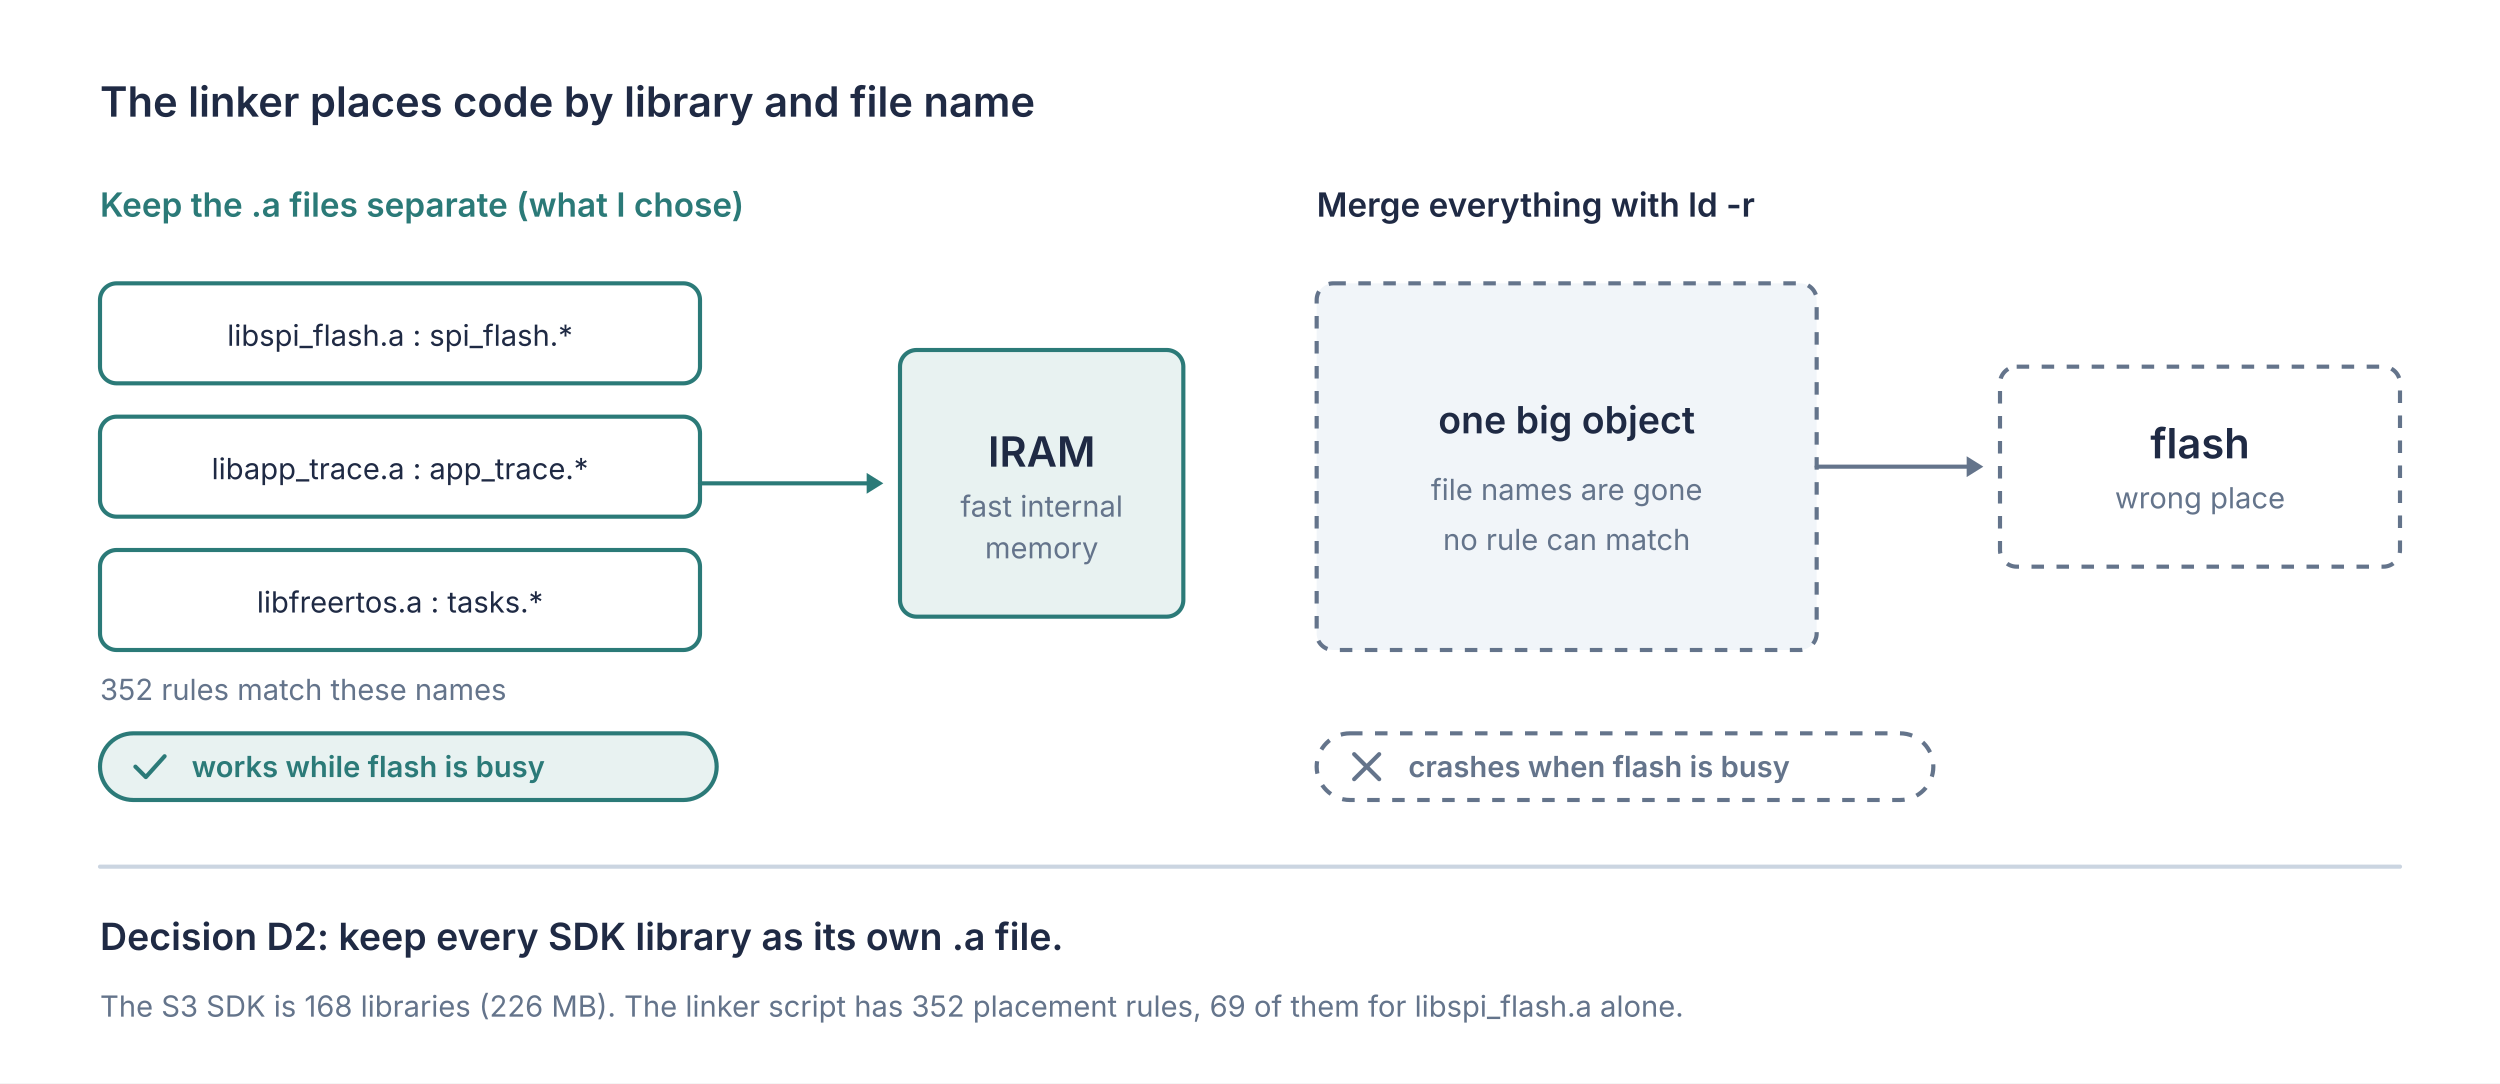
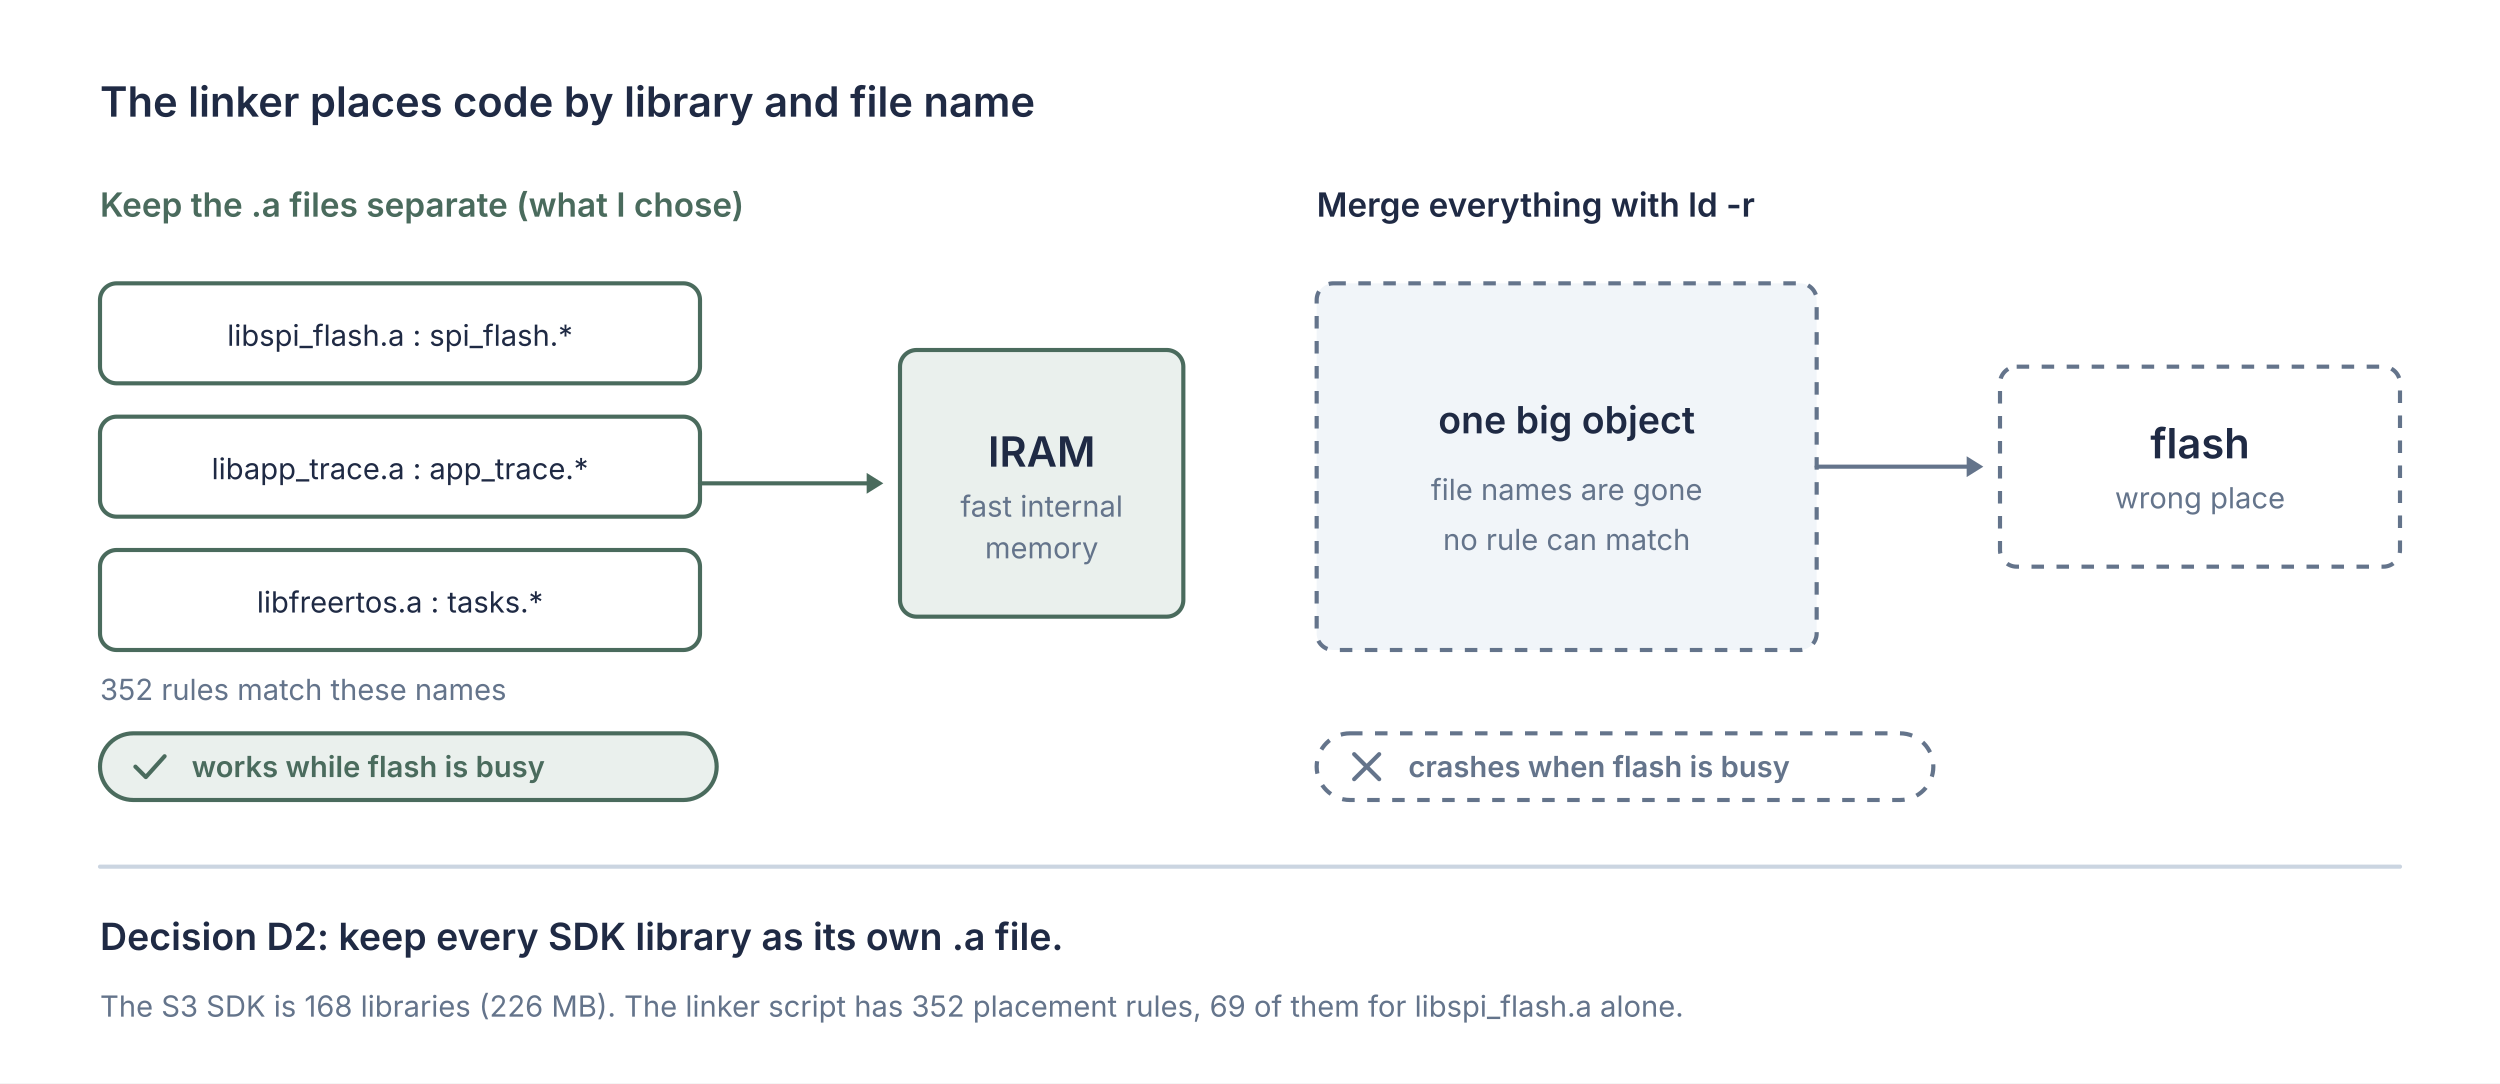
<svg xmlns="http://www.w3.org/2000/svg" width="1200" height="520" viewBox="0 0 1200 520">
  <rect width="1200" height="520" fill="#FFFFFF" />
  <text x="48" y="56" font-family="Inter, 'Helvetica Neue', Helvetica, Arial, sans-serif" font-size="20" font-weight="600" fill="#1F2A44" text-anchor="start">The linker places code by library and file name</text>
-   <text x="48" y="104" font-family="Inter, 'Helvetica Neue', Helvetica, Arial, sans-serif" font-size="16" font-weight="600" fill="#2B7A78" text-anchor="start">Keep the .a files separate (what I chose)</text>
-   <rect x="48" y="136" width="288" height="48" rx="8" ry="8" fill="#FFFFFF" stroke="#2B7A78" stroke-width="2" />
+   <text x="48" y="104" font-family="Inter, 'Helvetica Neue', Helvetica, Arial, sans-serif" font-size="16" font-weight="600" fill="#4A6B5D" text-anchor="start">Keep the .a files separate (what I chose)</text>
+   <rect x="48" y="136" width="288" height="48" rx="8" ry="8" fill="#FFFFFF" stroke="#4A6B5D" stroke-width="2" />
  <text x="192" y="166" font-family="Inter, 'Helvetica Neue', Helvetica, Arial, sans-serif" font-size="14" font-weight="400" fill="#1F2A44" text-anchor="middle">libspi_flash.a : spi_flash.*</text>
-   <rect x="48" y="200" width="288" height="48" rx="8" ry="8" fill="#FFFFFF" stroke="#2B7A78" stroke-width="2" />
+   <rect x="48" y="200" width="288" height="48" rx="8" ry="8" fill="#FFFFFF" stroke="#4A6B5D" stroke-width="2" />
  <text x="192" y="230" font-family="Inter, 'Helvetica Neue', Helvetica, Arial, sans-serif" font-size="14" font-weight="400" fill="#1F2A44" text-anchor="middle">libapp_trace.a : app_trace.*</text>
-   <rect x="48" y="264" width="288" height="48" rx="8" ry="8" fill="#FFFFFF" stroke="#2B7A78" stroke-width="2" />
+   <rect x="48" y="264" width="288" height="48" rx="8" ry="8" fill="#FFFFFF" stroke="#4A6B5D" stroke-width="2" />
  <text x="192" y="294" font-family="Inter, 'Helvetica Neue', Helvetica, Arial, sans-serif" font-size="14" font-weight="400" fill="#1F2A44" text-anchor="middle">libfreertos.a : tasks.*</text>
-   <line x1="336" y1="232" x2="416" y2="232" stroke="#2B7A78" stroke-width="2" stroke-linecap="round" />
-   <polygon points="424,232 416,227 416,237" fill="#2B7A78" />
-   <rect x="432" y="168" width="136" height="128" rx="8" ry="8" fill="#E8F2F1" stroke="#2B7A78" stroke-width="2" />
+   <line x1="336" y1="232" x2="416" y2="232" stroke="#4A6B5D" stroke-width="2" stroke-linecap="round" />
+   <polygon points="424,232 416,227 416,237" fill="#4A6B5D" />
+   <rect x="432" y="168" width="136" height="128" rx="8" ry="8" fill="#EAF0ED" stroke="#4A6B5D" stroke-width="2" />
  <text x="500" y="224" font-family="Inter, 'Helvetica Neue', Helvetica, Arial, sans-serif" font-size="20" font-weight="600" fill="#1F2A44" text-anchor="middle">IRAM</text>
  <text x="500" y="248" font-family="Inter, 'Helvetica Neue', Helvetica, Arial, sans-serif" font-size="14" font-weight="400" fill="#64748B" text-anchor="middle">fast internal</text>
  <text x="500" y="268" font-family="Inter, 'Helvetica Neue', Helvetica, Arial, sans-serif" font-size="14" font-weight="400" fill="#64748B" text-anchor="middle">memory</text>
  <text x="48" y="336" font-family="Inter, 'Helvetica Neue', Helvetica, Arial, sans-serif" font-size="14" font-weight="400" fill="#64748B" text-anchor="start">352 rules match these names</text>
-   <rect x="48" y="352" width="296" height="32" rx="16" ry="16" fill="#E8F2F1" stroke="#2B7A78" stroke-width="2" />
-   <g transform="translate(60,356)" fill="none" stroke="#2B7A78" stroke-width="2" stroke-linecap="round" stroke-linejoin="round">
+   <rect x="48" y="352" width="296" height="32" rx="16" ry="16" fill="#EAF0ED" stroke="#4A6B5D" stroke-width="2" />
+   <g transform="translate(60,356)" fill="none" stroke="#4A6B5D" stroke-width="2" stroke-linecap="round" stroke-linejoin="round">
    <polyline points="5,12 10,17 19,7" />
  </g>
-   <text x="92" y="373" font-family="Inter, 'Helvetica Neue', Helvetica, Arial, sans-serif" font-size="14" font-weight="600" fill="#2B7A78" text-anchor="start">works while flash is busy</text>
+   <text x="92" y="373" font-family="Inter, 'Helvetica Neue', Helvetica, Arial, sans-serif" font-size="14" font-weight="600" fill="#4A6B5D" text-anchor="start">works while flash is busy</text>
  <text x="632" y="104" font-family="Inter, 'Helvetica Neue', Helvetica, Arial, sans-serif" font-size="16" font-weight="600" fill="#1F2A44" text-anchor="start">Merge everything with ld -r</text>
  <rect x="632" y="136" width="240" height="176" rx="8" ry="8" fill="#F1F5F9" stroke="#64748B" stroke-width="2" stroke-dasharray="6 6" />
  <text x="752" y="208" font-family="Inter, 'Helvetica Neue', Helvetica, Arial, sans-serif" font-size="18" font-weight="600" fill="#1F2A44" text-anchor="middle">one big object</text>
  <text x="752" y="240" font-family="Inter, 'Helvetica Neue', Helvetica, Arial, sans-serif" font-size="14" font-weight="400" fill="#64748B" text-anchor="middle">file names are gone</text>
  <text x="752" y="264" font-family="Inter, 'Helvetica Neue', Helvetica, Arial, sans-serif" font-size="14" font-weight="400" fill="#64748B" text-anchor="middle">no rule can match</text>
  <line x1="872" y1="224" x2="944" y2="224" stroke="#64748B" stroke-width="2" stroke-linecap="round" />
  <polygon points="952,224 944,219 944,229" fill="#64748B" />
  <rect x="960" y="176" width="192" height="96" rx="8" ry="8" fill="#FFFFFF" stroke="#64748B" stroke-width="2" stroke-dasharray="6 6" />
  <text x="1056" y="220" font-family="Inter, 'Helvetica Neue', Helvetica, Arial, sans-serif" font-size="20" font-weight="600" fill="#1F2A44" text-anchor="middle">flash</text>
  <text x="1056" y="244" font-family="Inter, 'Helvetica Neue', Helvetica, Arial, sans-serif" font-size="14" font-weight="400" fill="#64748B" text-anchor="middle">wrong place</text>
  <rect x="632" y="352" width="296" height="32" rx="16" ry="16" fill="#FFFFFF" stroke="#64748B" stroke-width="2" stroke-dasharray="6 6" />
  <g transform="translate(644,356)" fill="none" stroke="#64748B" stroke-width="2" stroke-linecap="round" stroke-linejoin="round">
    <line x1="6" y1="6" x2="18" y2="18" />
    <line x1="18" y1="6" x2="6" y2="18" />
  </g>
  <text x="676" y="373" font-family="Inter, 'Helvetica Neue', Helvetica, Arial, sans-serif" font-size="14" font-weight="600" fill="#64748B" text-anchor="start">crashes when flash is busy</text>
  <line x1="48" y1="416" x2="1152" y2="416" stroke="#CBD5E1" stroke-width="2" stroke-linecap="round" />
  <text x="48" y="456" font-family="Inter, 'Helvetica Neue', Helvetica, Arial, sans-serif" font-size="18" font-weight="600" fill="#1F2A44" text-anchor="start">Decision D2: keep every SDK library as its own .a file.</text>
  <text x="48" y="488" font-family="Inter, 'Helvetica Neue', Helvetica, Arial, sans-serif" font-size="14" font-weight="400" fill="#64748B" text-anchor="start">The S3 SDK is 168 libraries (226 MB). The linker script has 352 placement rules, 69 of them for libspi_flash.a alone.</text>
</svg>
